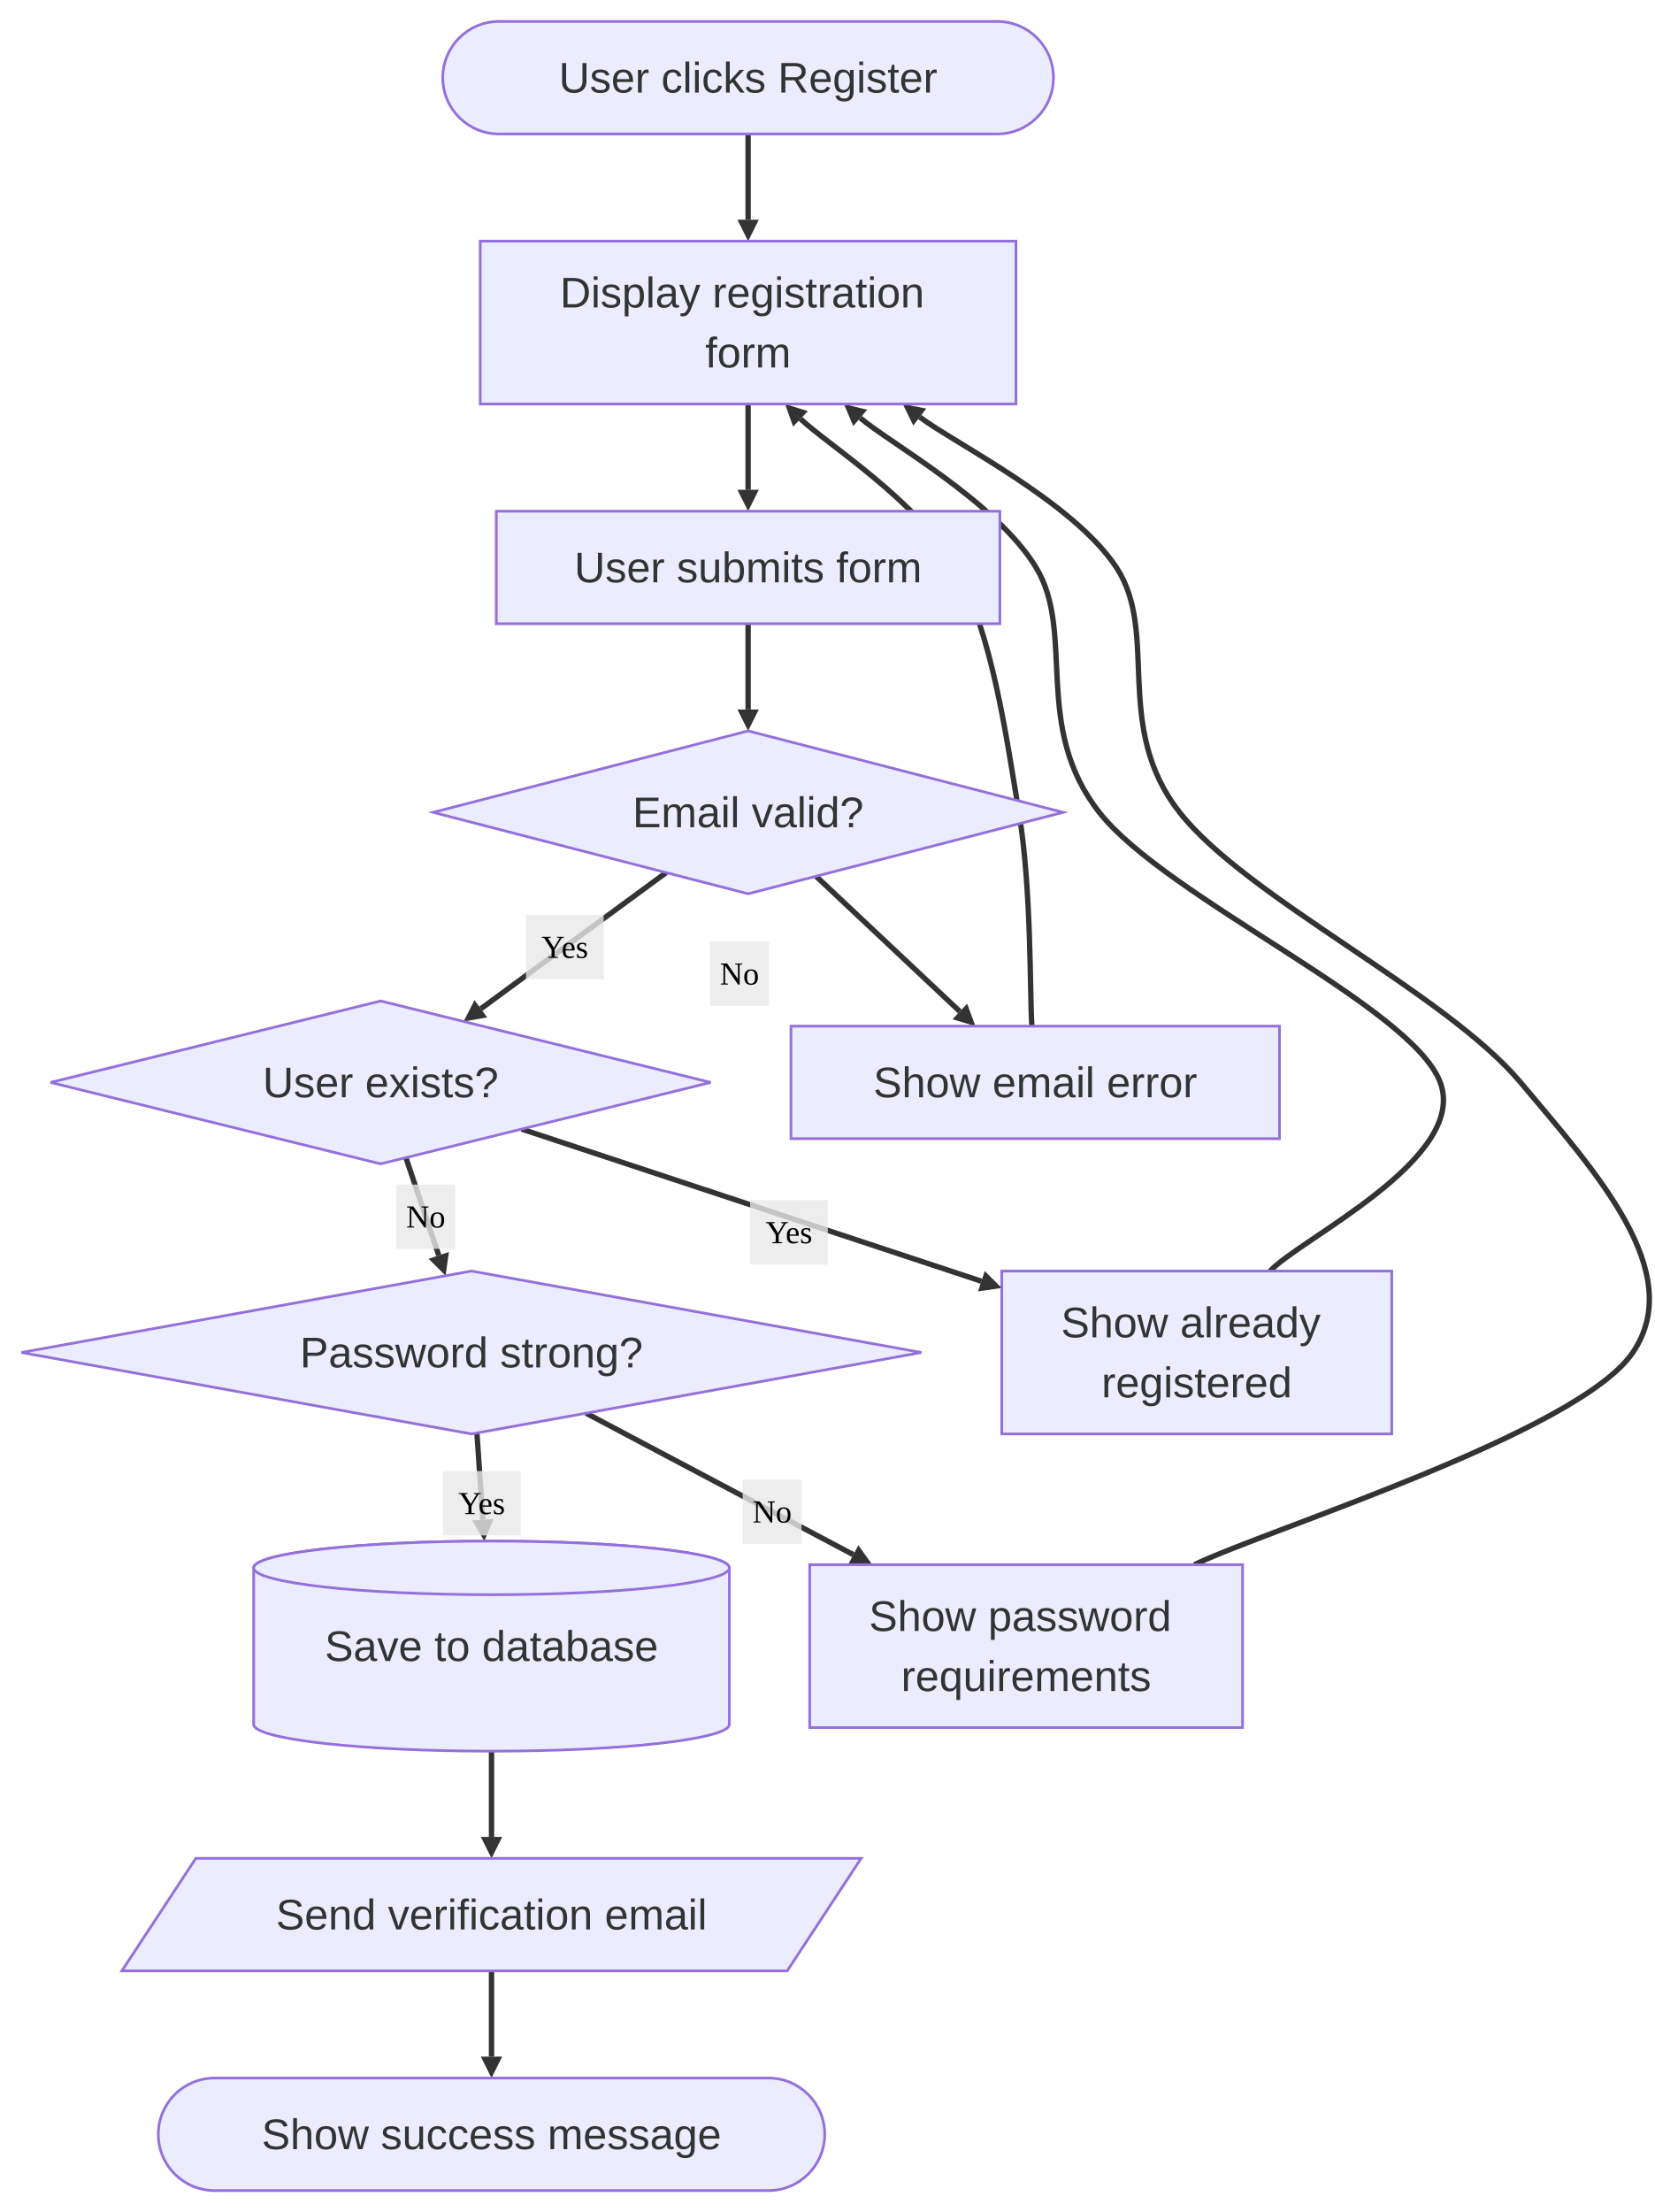
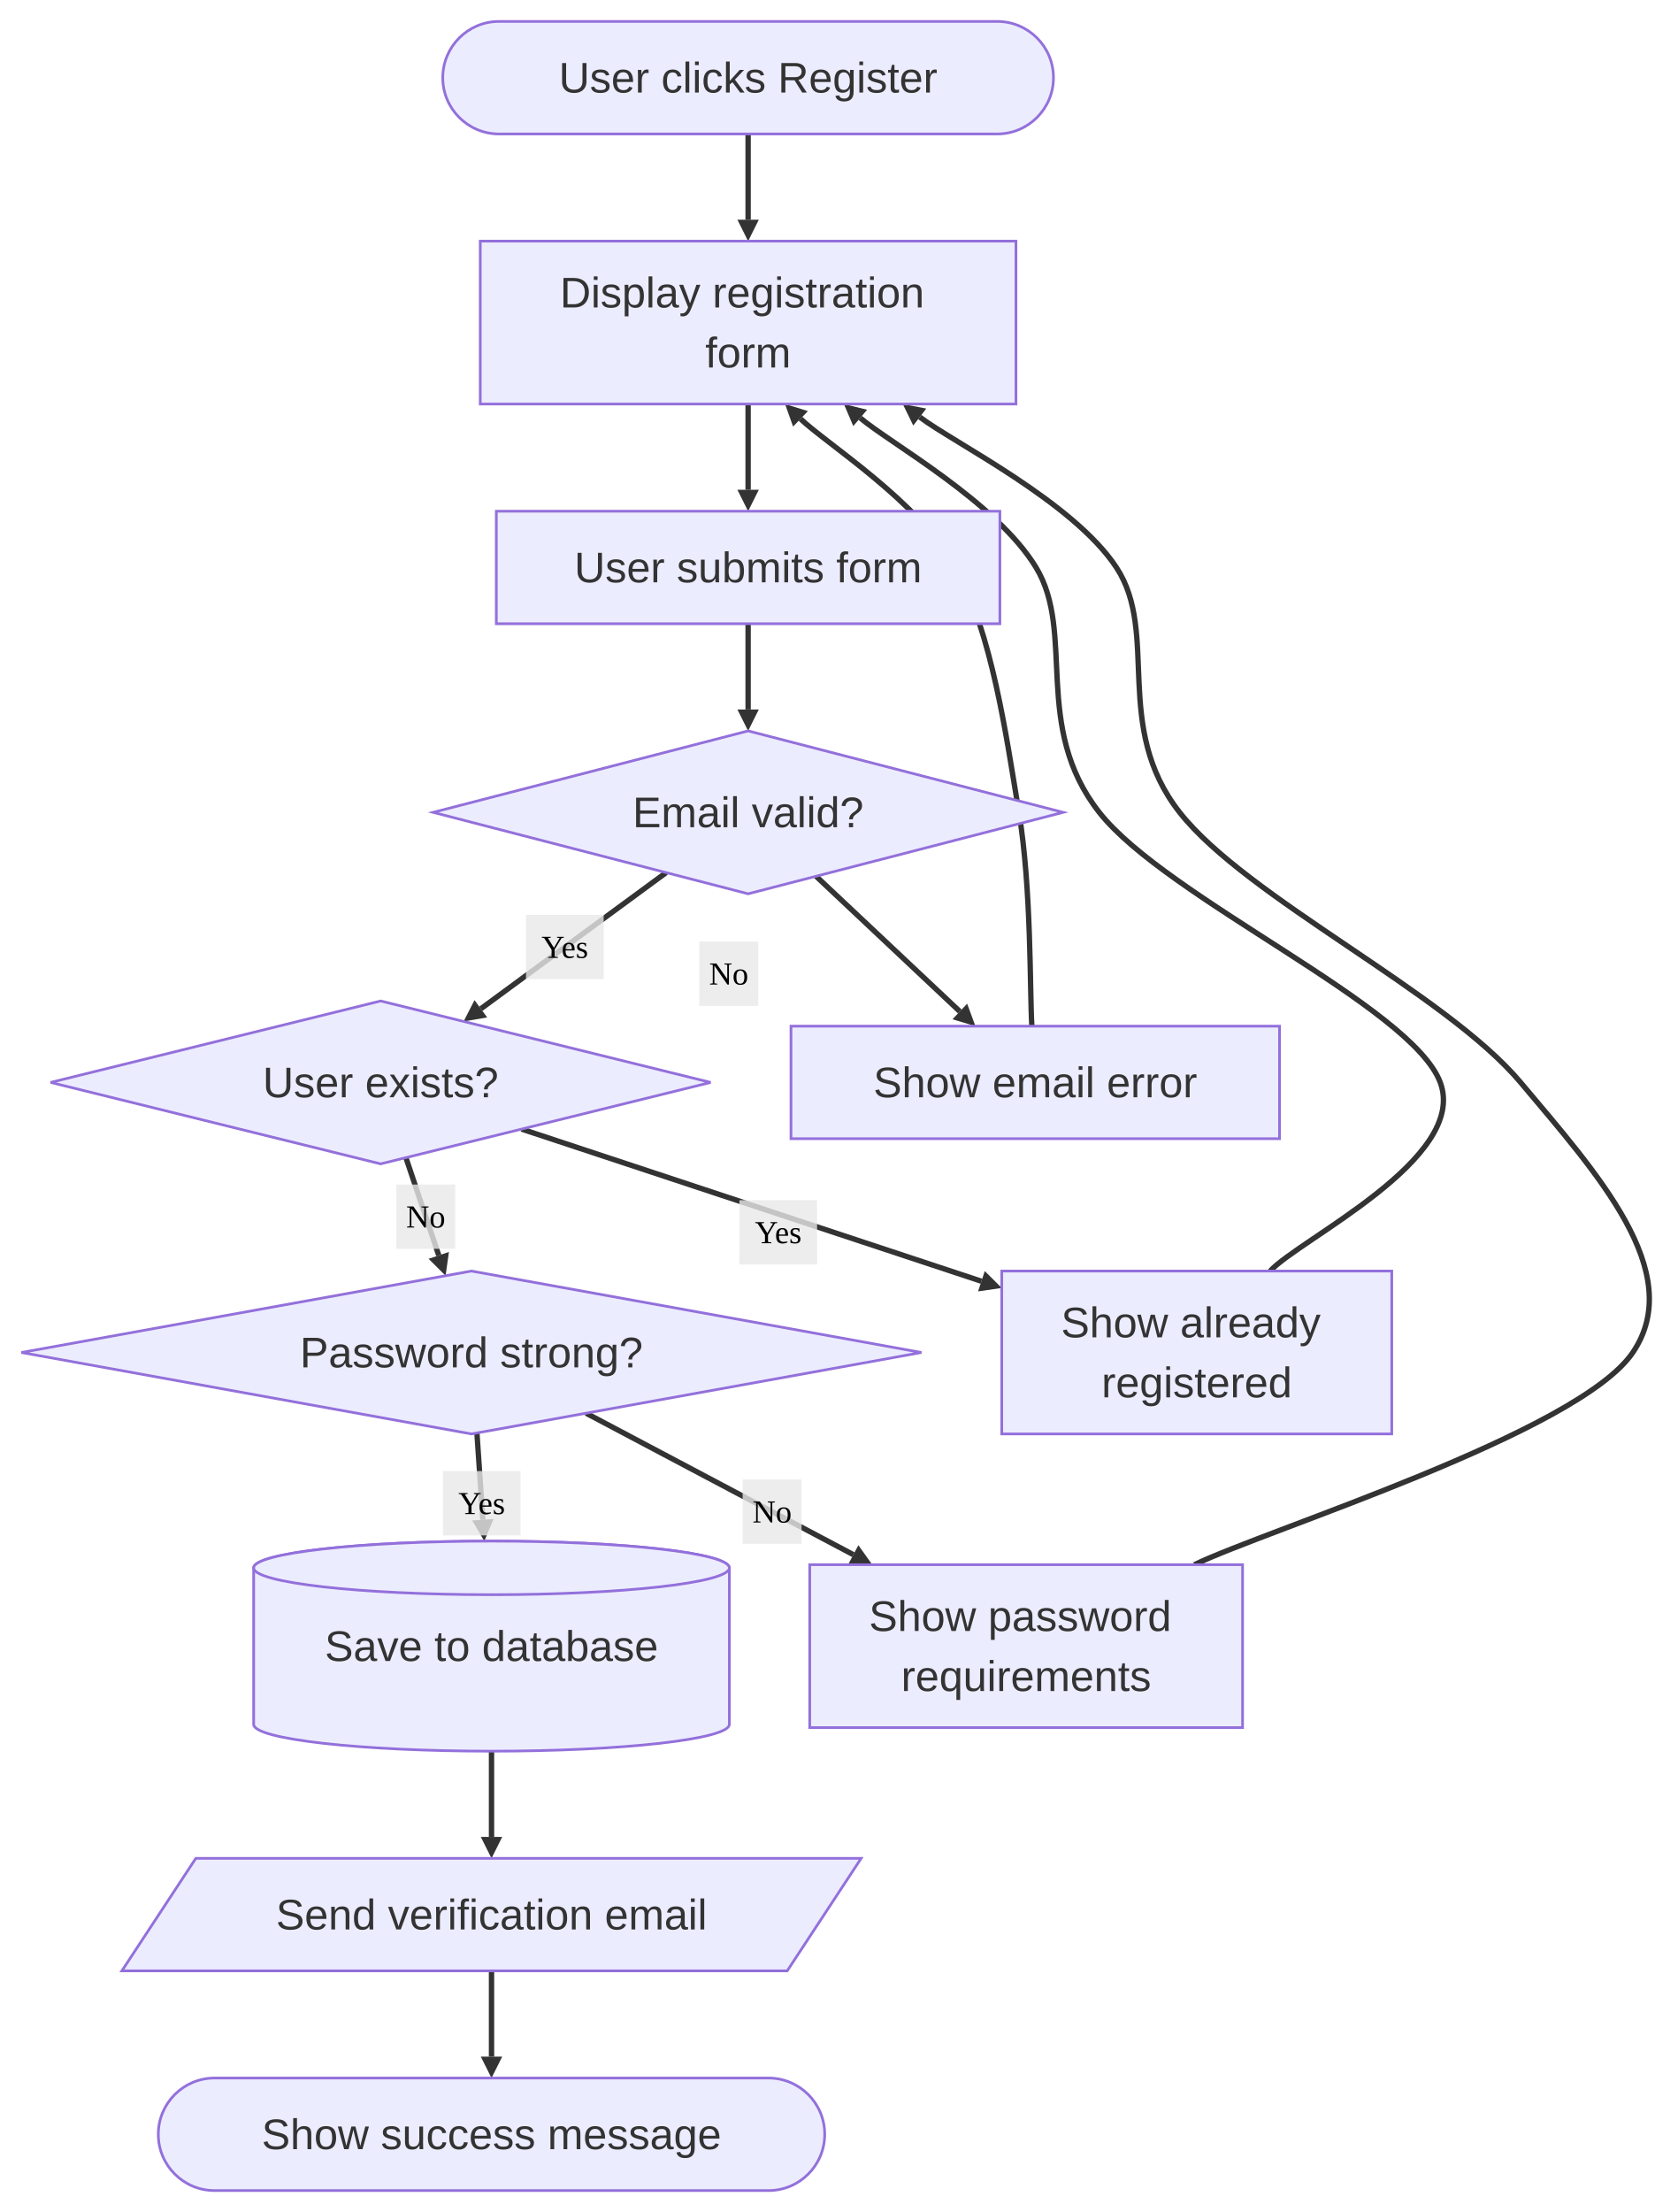
<svg xmlns="http://www.w3.org/2000/svg" viewBox="-8.0 -8.0 617.6 825.6" width="617.6" height="825.6" style="background-color: white">
  <defs>
    <marker id="arrow" viewBox="0 0 10 10" markerWidth="8" markerHeight="8" refX="0" refY="5" orient="auto" markerUnits="userSpaceOnUse">
      <path d="M 0 0 L 10 5 L 0 10 z" fill="#333333" />
    </marker>
    <marker id="circle-end" viewBox="0 0 10 10" markerWidth="8" markerHeight="8" refX="5" refY="5" orient="auto" markerUnits="userSpaceOnUse">
      <circle cx="5" cy="5" r="5" fill="#333333" />
    </marker>
    <marker id="cross-end" viewBox="0 0 11 11" markerWidth="8" markerHeight="8" refX="5.5" refY="5.5" orient="auto" markerUnits="userSpaceOnUse">
      <path d="M 1,1 l 9,9 M 10,1 l -9,9" stroke="#333333" stroke-width="2" />
    </marker>
    <marker id="arrow-reverse" viewBox="0 0 10 10" markerWidth="8" markerHeight="8" refX="0" refY="5" orient="auto-start-reverse" markerUnits="userSpaceOnUse">
      <path d="M 0 0 L 10 5 L 0 10 z" fill="#333333" />
    </marker>
  </defs>
  <style>.node rect, .node polygon, .node circle, .node &gt; path, .node line { fill: #ECECFF; stroke: #9370DB; stroke-width: 1; }
.node text { fill: #333333; font-family: "trebuchet ms", verdana, arial, sans-serif, "Apple Color Emoji", "Segoe UI Emoji", "Noto Color Emoji", "Twemoji Mozilla"; font-size: 16px; }
.edge path { fill: none; stroke: #333333; }
.edge text { fill: #333333; font-family: "trebuchet ms", verdana, arial, sans-serif, "Apple Color Emoji", "Segoe UI Emoji", "Noto Color Emoji", "Twemoji Mozilla"; font-size: 12px; }
.subgraph rect { fill: #ffffde; stroke: #aaaa33; stroke-width: 1; opacity: 0.5; }
.subgraph text { fill: #333333; font-family: "trebuchet ms", verdana, arial, sans-serif, "Apple Color Emoji", "Segoe UI Emoji", "Noto Color Emoji", "Twemoji Mozilla"; font-size: 12px; font-weight: bold; }
</style>
  <g class="edge" data-edge-source="Start" data-edge-target="Form">
    <path d="M271.3,42.0 L271.3,74.0" stroke-width="2" marker-end="url(#arrow)" />
  </g>
  <g class="edge" data-edge-source="Form" data-edge-target="Submit">
    <path d="M271.3,142.8 L271.3,174.8" stroke-width="2" marker-end="url(#arrow)" />
  </g>
  <g class="edge" data-edge-source="Submit" data-edge-target="ValidateEmail">
    <path d="M271.3,224.8 L271.3,256.8" stroke-width="2" marker-end="url(#arrow)" />
  </g>
  <g class="edge" data-edge-source="ValidateEmail" data-edge-target="EmailError">
    <path d="M296.66,319.04 L350.34,369.52" stroke-width="2" marker-end="url(#arrow)" />
  </g>
  <g class="edge" data-edge-source="EmailError" data-edge-target="Form">
    <path d="M377.23,375.0 C376.42,361.7 377.14,323.73 372.4,295.2 C367.66,266.67 362.39,228.28 348.8,203.8 C335.21,179.32 300.51,157.58 290.86,148.33" stroke-width="2" marker-end="url(#arrow)" />
  </g>
  <g class="edge" data-edge-source="ValidateEmail" data-edge-target="CheckExists">
    <path d="M240.69,317.69 L171.52,368.51" stroke-width="2" marker-end="url(#arrow)" />
  </g>
  <g class="edge" data-edge-source="CheckExists" data-edge-target="ExistsError">
    <path d="M186.73,413.41 L358.4,470.2" stroke-width="2" marker-end="url(#arrow)" />
  </g>
  <g class="edge" data-edge-source="ExistsError" data-edge-target="Form">
    <path d="M466.21,466.4 C476.8,454.67 540.34,424.53 529.7,396.0 C519.06,367.47 427.55,327.23 402.4,295.2 C377.25,263.17 393.68,228.34 378.8,203.8 C363.92,179.26 324.09,157.29 313.15,147.98" stroke-width="2" marker-end="url(#arrow)" />
  </g>
  <g class="edge" data-edge-source="CheckExists" data-edge-target="ValidatePassword">
    <path d="M143.54,424.07 L155.81,460.56" stroke-width="2" marker-end="url(#arrow)" />
  </g>
  <g class="edge" data-edge-source="ValidatePassword" data-edge-target="PasswordError">
    <path d="M210.81,519.45 L310.59,572.26" stroke-width="2" marker-end="url(#arrow)" />
  </g>
  <g class="edge" data-edge-source="PasswordError" data-edge-target="Form">
    <path d="M437.92,576 C465.2,562.8 581.3,526.8 601.6,496.8 C621.9,466.8 587.9,429.6 559.7,396.0 C531.5,362.4 457.55,327.23 432.4,295.2 C407.25,263.17 424.97,228.39 408.8,203.8 C392.63,179.21 347.62,157.02 335.39,147.66" stroke-width="2" marker-end="url(#arrow)" />
  </g>
  <g class="edge" data-edge-source="ValidatePassword" data-edge-target="CreateUser">
    <path d="M170.05,526.83 L172.27,559.22" stroke-width="2" marker-end="url(#arrow)" />
  </g>
  <g class="edge" data-edge-source="CreateUser" data-edge-target="SendEmail">
    <path d="M175.5,645.6 L175.5,677.6" stroke-width="2" marker-end="url(#arrow)" />
  </g>
  <g class="edge" data-edge-source="SendEmail" data-edge-target="Success">
    <path d="M175.5,727.6 L175.5,759.6" stroke-width="2" marker-end="url(#arrow)" />
  </g>
  <g class="node" data-node-id="Start">
    <rect x="157.3" y="0.0" width="228.0" height="42.0" rx="21.0" ry="21.0" />
    <text text-anchor="middle" dominant-baseline="central" font-family="&quot;trebuchet ms&quot;, verdana, arial, sans-serif, &quot;Apple Color Emoji&quot;, &quot;Segoe UI Emoji&quot;, &quot;Noto Color Emoji&quot;, &quot;Twemoji Mozilla&quot;" x="271.3" y="21">User clicks Register</text>
  </g>
  <g class="node" data-node-id="Form">
    <rect x="171.3" y="82.0" width="200.0" height="60.8" />
    <text text-anchor="middle" dominant-baseline="central" font-family="&quot;trebuchet ms&quot;, verdana, arial, sans-serif, &quot;Apple Color Emoji&quot;, &quot;Segoe UI Emoji&quot;, &quot;Noto Color Emoji&quot;, &quot;Twemoji Mozilla&quot;" x="271.3" y="101.2">
      <tspan x="271.3" y="101.2">Display registration</tspan>
      <tspan x="271.3" y="123.6">form</tspan>
    </text>
  </g>
  <g class="node" data-node-id="Submit">
    <rect x="177.3" y="182.8" width="188.0" height="42.0" />
    <text text-anchor="middle" dominant-baseline="central" font-family="&quot;trebuchet ms&quot;, verdana, arial, sans-serif, &quot;Apple Color Emoji&quot;, &quot;Segoe UI Emoji&quot;, &quot;Noto Color Emoji&quot;, &quot;Twemoji Mozilla&quot;" x="271.3" y="203.8">User submits form</text>
  </g>
  <g class="node" data-node-id="ValidateEmail">
    <polygon points="271.3,264.8 388.9,295.2 271.3,325.6 153.7,295.2" />
    <text text-anchor="middle" dominant-baseline="central" font-family="&quot;trebuchet ms&quot;, verdana, arial, sans-serif, &quot;Apple Color Emoji&quot;, &quot;Segoe UI Emoji&quot;, &quot;Noto Color Emoji&quot;, &quot;Twemoji Mozilla&quot;" x="271.3" y="295.2">Email valid?</text>
  </g>
  <g class="node" data-node-id="EmailError">
    <rect x="287.3" y="375.0" width="182.4" height="42.0" />
    <text text-anchor="middle" dominant-baseline="central" font-family="&quot;trebuchet ms&quot;, verdana, arial, sans-serif, &quot;Apple Color Emoji&quot;, &quot;Segoe UI Emoji&quot;, &quot;Noto Color Emoji&quot;, &quot;Twemoji Mozilla&quot;" x="378.5" y="396">Show email error</text>
  </g>
  <g class="node" data-node-id="CheckExists">
    <polygon points="134.1,365.6 257.3,396.0 134.1,426.4 10.9,396.0" />
    <text text-anchor="middle" dominant-baseline="central" font-family="&quot;trebuchet ms&quot;, verdana, arial, sans-serif, &quot;Apple Color Emoji&quot;, &quot;Segoe UI Emoji&quot;, &quot;Noto Color Emoji&quot;, &quot;Twemoji Mozilla&quot;" x="134.1" y="396">User exists?</text>
  </g>
  <g class="node" data-node-id="ExistsError">
    <rect x="366.0" y="466.4" width="145.6" height="60.8" />
    <text text-anchor="middle" dominant-baseline="central" font-family="&quot;trebuchet ms&quot;, verdana, arial, sans-serif, &quot;Apple Color Emoji&quot;, &quot;Segoe UI Emoji&quot;, &quot;Noto Color Emoji&quot;, &quot;Twemoji Mozilla&quot;" x="438.8" y="485.6">
      <tspan x="438.8" y="485.6">Show already</tspan>
      <tspan x="438.8" y="508">registered</tspan>
    </text>
  </g>
  <g class="node" data-node-id="ValidatePassword">
    <polygon points="168.0,466.4 336.0,496.8 168.0,527.2 0.0,496.8" />
    <text text-anchor="middle" dominant-baseline="central" font-family="&quot;trebuchet ms&quot;, verdana, arial, sans-serif, &quot;Apple Color Emoji&quot;, &quot;Segoe UI Emoji&quot;, &quot;Noto Color Emoji&quot;, &quot;Twemoji Mozilla&quot;" x="168" y="496.8">Password strong?</text>
  </g>
  <g class="node" data-node-id="PasswordError">
    <rect x="294.3" y="576" width="161.6" height="60.8" />
    <text text-anchor="middle" dominant-baseline="central" font-family="&quot;trebuchet ms&quot;, verdana, arial, sans-serif, &quot;Apple Color Emoji&quot;, &quot;Segoe UI Emoji&quot;, &quot;Noto Color Emoji&quot;, &quot;Twemoji Mozilla&quot;" x="375.1" y="595.2">
      <tspan x="375.1" y="595.2">Show password</tspan>
      <tspan x="375.1" y="617.6">requirements</tspan>
    </text>
  </g>
  <g class="node" data-node-id="CreateUser">
    <path d="M 86.7,577.2 A 88.8,10.0 0 0 1 264.3,577.2 L 264.3,635.6 A 88.8,10.0 0 0 1 86.7,635.6 Z" />
    <path d="M 86.7,577.2 A 88.8,10.0 0 0 1 264.3,577.2 A 88.8,10.0 0 0 1 86.7,577.2" />
    <text text-anchor="middle" dominant-baseline="central" font-family="&quot;trebuchet ms&quot;, verdana, arial, sans-serif, &quot;Apple Color Emoji&quot;, &quot;Segoe UI Emoji&quot;, &quot;Noto Color Emoji&quot;, &quot;Twemoji Mozilla&quot;" x="175.5" y="606.4">Save to database</text>
  </g>
  <g class="node" data-node-id="SendEmail">
    <polygon points="65.1,685.6 313.5,685.6 285.9,727.6 37.5,727.6" />
    <text text-anchor="middle" dominant-baseline="central" font-family="&quot;trebuchet ms&quot;, verdana, arial, sans-serif, &quot;Apple Color Emoji&quot;, &quot;Segoe UI Emoji&quot;, &quot;Noto Color Emoji&quot;, &quot;Twemoji Mozilla&quot;" x="175.5" y="706.6">Send verification email</text>
  </g>
  <g class="node" data-node-id="Success">
    <rect x="51.1" y="767.6" width="248.8" height="42.0" rx="21.0" ry="21.0" />
    <text text-anchor="middle" dominant-baseline="central" font-family="&quot;trebuchet ms&quot;, verdana, arial, sans-serif, &quot;Apple Color Emoji&quot;, &quot;Segoe UI Emoji&quot;, &quot;Noto Color Emoji&quot;, &quot;Twemoji Mozilla&quot;" x="175.5" y="788.6">Show success message</text>
  </g>
  <g class="edge-label" data-edge-source="ValidateEmail" data-edge-target="EmailError">
-     <rect x="257.08" y="343.42" width="22.0" height="24.0" fill="rgba(232,232,232,0.8)" stroke="none" />
-     <text text-anchor="middle" dominant-baseline="central" x="268.08" y="355.42">No</text>
+     <rect x="253.08" y="343.42" width="22.0" height="24.0" fill="rgba(232,232,232,0.8)" stroke="none" />
+     <text text-anchor="middle" dominant-baseline="central" x="264.08" y="355.42">No</text>
  </g>
  <g class="edge-label" data-edge-source="ValidateEmail" data-edge-target="CheckExists">
    <rect x="188.38" y="333.47" width="29.0" height="24.0" fill="rgba(232,232,232,0.8)" stroke="none" />
    <text text-anchor="middle" dominant-baseline="central" x="202.88" y="345.47">Yes</text>
  </g>
  <g class="edge-label" data-edge-source="CheckExists" data-edge-target="ExistsError">
-     <rect x="272.05" y="439.96" width="29.0" height="24.0" fill="rgba(232,232,232,0.8)" stroke="none" />
-     <text text-anchor="middle" dominant-baseline="central" x="286.55" y="451.96">Yes</text>
+     <rect x="268.05" y="439.96" width="29.0" height="24.0" fill="rgba(232,232,232,0.8)" stroke="none" />
+     <text text-anchor="middle" dominant-baseline="central" x="282.55" y="451.96">Yes</text>
  </g>
  <g class="edge-label" data-edge-source="CheckExists" data-edge-target="ValidatePassword">
    <rect x="139.95" y="434.11" width="22.0" height="24.0" fill="rgba(232,232,232,0.8)" stroke="none" />
    <text text-anchor="middle" dominant-baseline="central" x="150.95" y="446.11">No</text>
  </g>
  <g class="edge-label" data-edge-source="ValidatePassword" data-edge-target="PasswordError">
    <rect x="269.26" y="544.21" width="22.0" height="24.0" fill="rgba(232,232,232,0.8)" stroke="none" />
    <text text-anchor="middle" dominant-baseline="central" x="280.26" y="556.21">No</text>
  </g>
  <g class="edge-label" data-edge-source="ValidatePassword" data-edge-target="CreateUser">
    <rect x="157.35" y="541.07" width="29.0" height="24.0" fill="rgba(232,232,232,0.8)" stroke="none" />
    <text text-anchor="middle" dominant-baseline="central" x="171.85" y="553.07">Yes</text>
  </g>
</svg>
